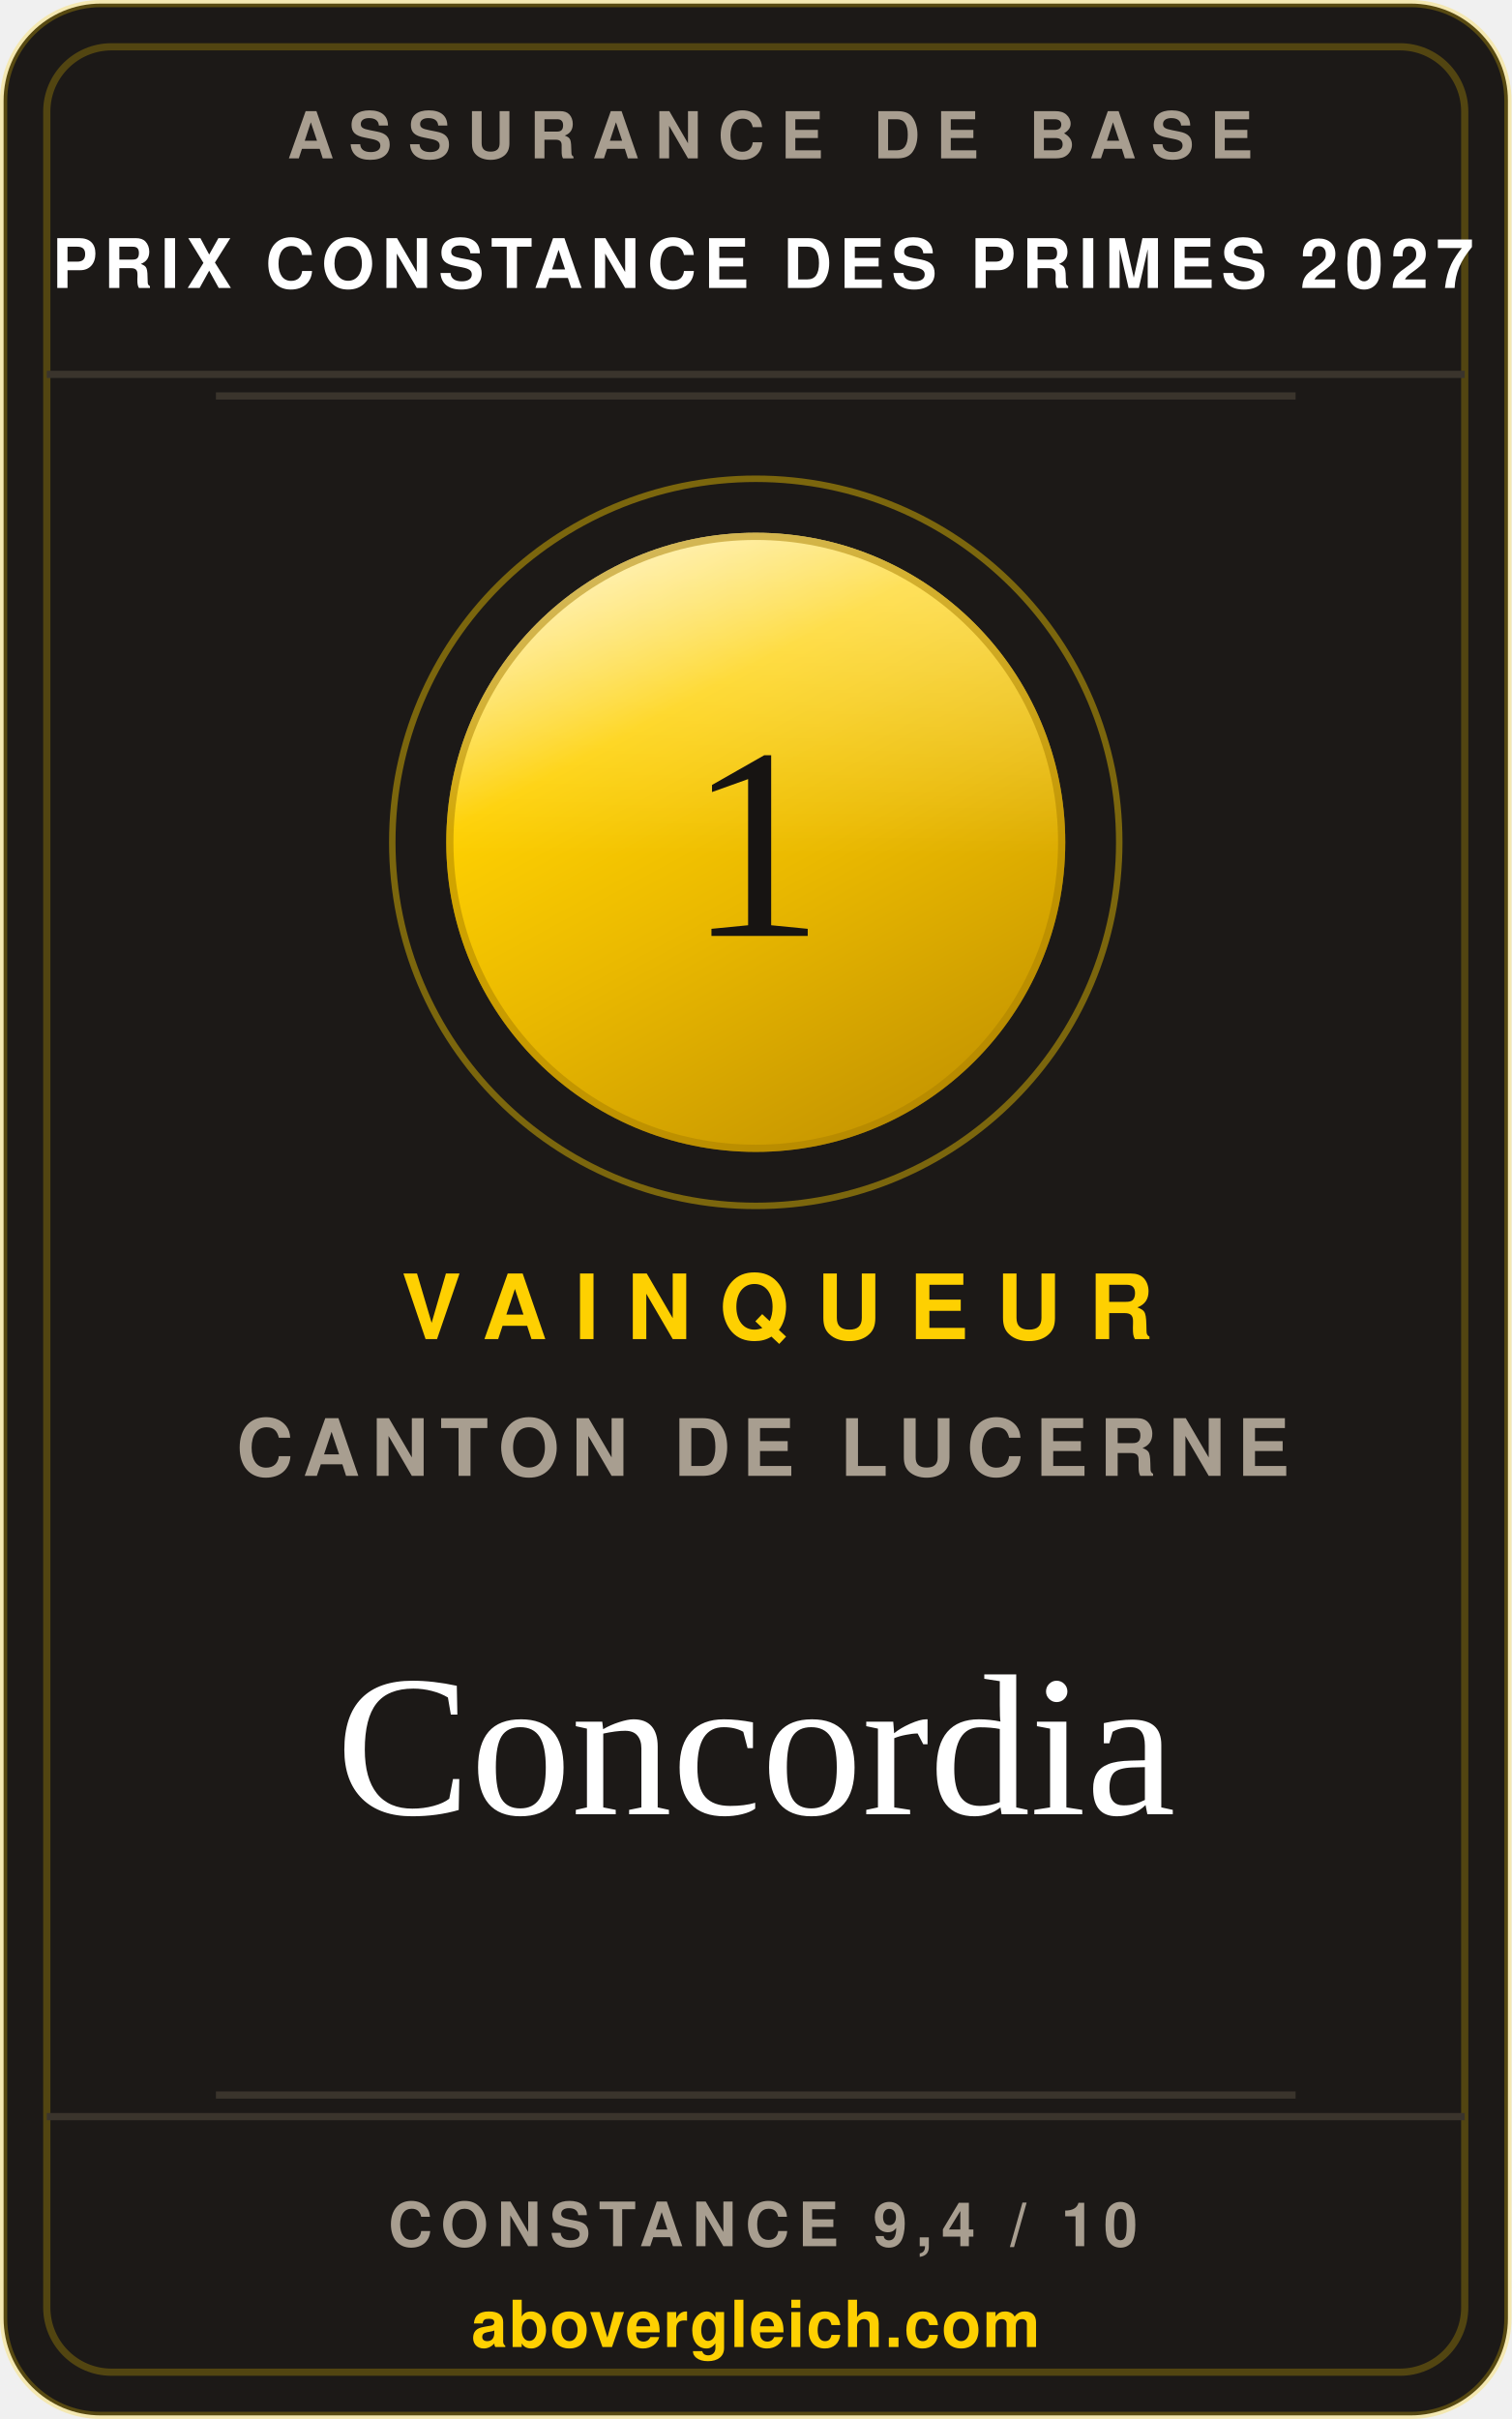
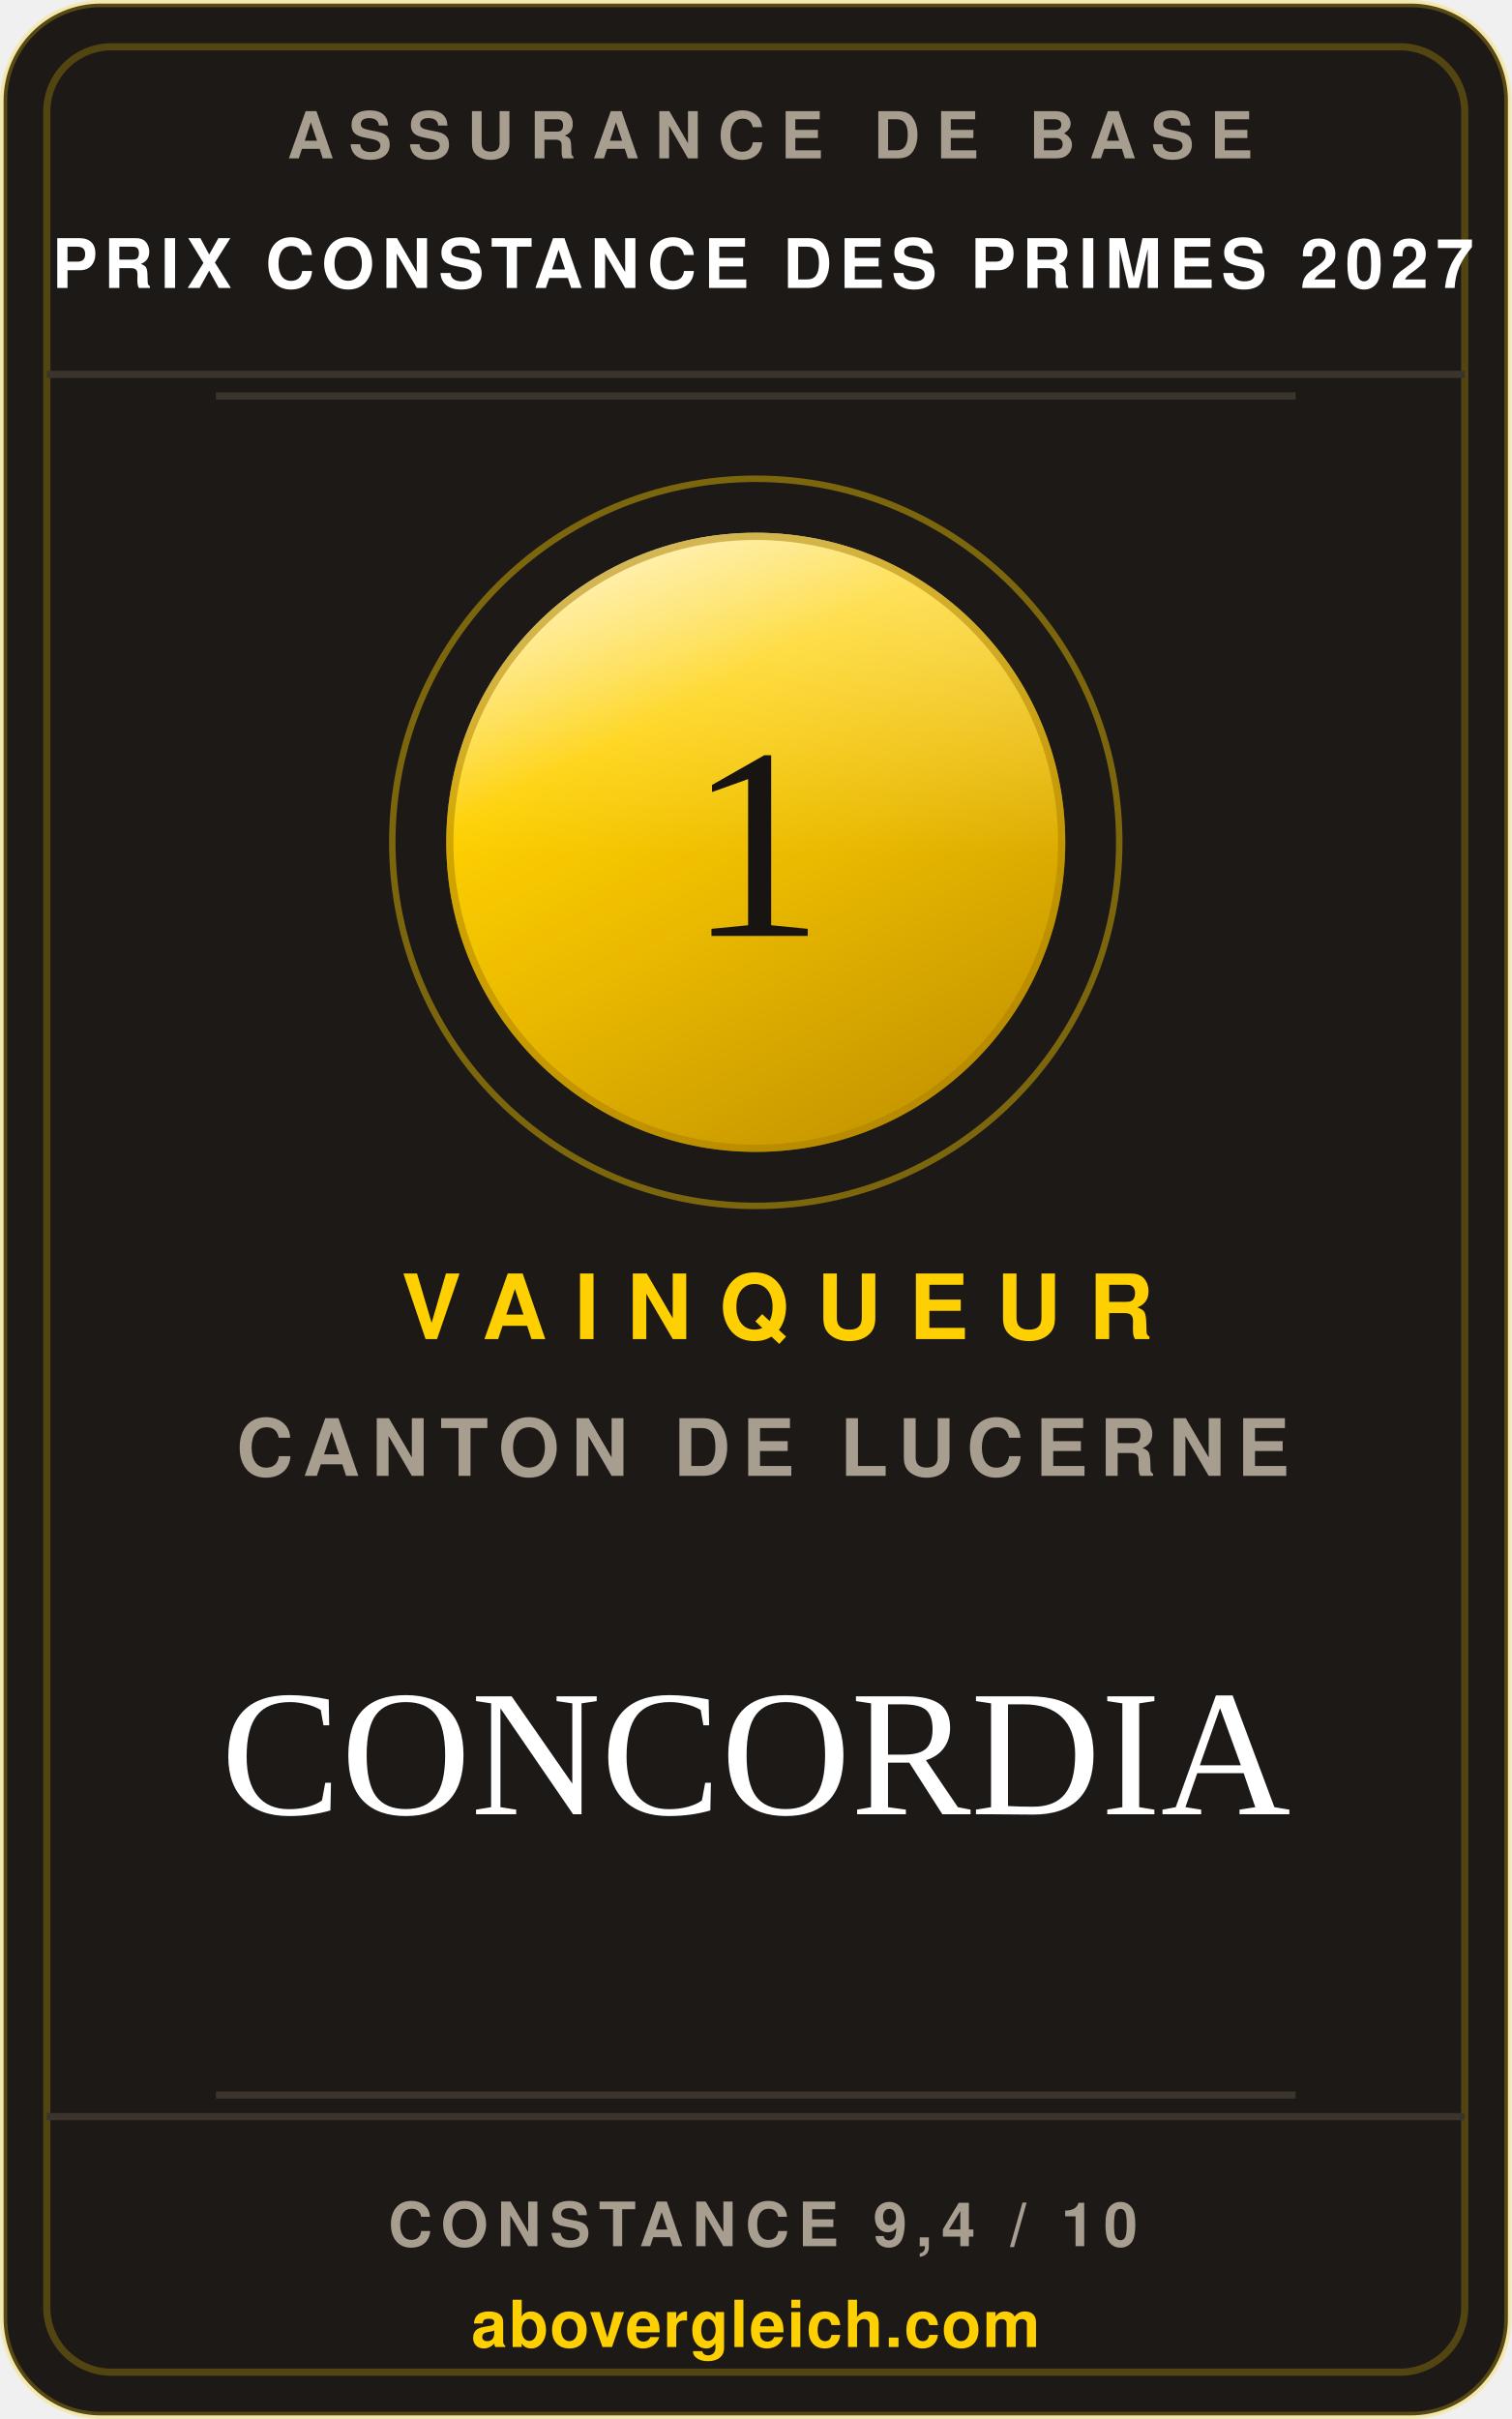
- <svg xmlns="http://www.w3.org/2000/svg" width="240" height="384" viewBox="0 0 210 336" role="img" aria-label="abovergleich Prix Constance des primes 2027 : Caisse-maladie la plus constante dans le canton de Lucerne 2027, Concordia">
+ <svg xmlns="http://www.w3.org/2000/svg" width="240" height="384" viewBox="0 0 210 336" role="img" aria-label="abovergleich Prix Constance des primes 2027 : Caisse-maladie la plus constante dans le canton de Lucerne 2027, CONCORDIA">
  <style>.s{font-family:'Helvetica Neue',Helvetica,Arial,sans-serif}.v{font-family:Georgia,'Times New Roman',serif}</style>
  <defs>
    <linearGradient id="metall" x1="0.18" y1="0" x2="0.72" y2="1">
      <stop offset="0%" stop-color="#ffeea6" />
      <stop offset="30%" stop-color="#fed001" />
      <stop offset="58%" stop-color="#eab900" />
      <stop offset="100%" stop-color="#c49400" />
    </linearGradient>
    <linearGradient id="glanz" x1="0" y1="0" x2="0" y2="1">
      <stop offset="0%" stop-color="#ffffff" stop-opacity="0.42" />
      <stop offset="52%" stop-color="#ffffff" stop-opacity="0" />
    </linearGradient>
  </defs>
  <rect x="0.5" y="0.5" width="209" height="335" rx="13.5" fill="#1c1917" stroke="rgba(254,208,1,0.26)" />
  <rect x="6.5" y="6.5" width="197" height="323" rx="9" fill="none" stroke="rgba(254,208,1,0.24)" />
  <text class="s" x="107" y="22" text-anchor="middle" font-size="9" font-weight="700" letter-spacing="2.2" fill="#a89e90">ASSURANCE DE BASE</text>
  <text class="s" x="106" y="40" text-anchor="middle" font-size="9.5" font-weight="700" letter-spacing="1.0" fill="#ffffff" textLength="190" lengthAdjust="spacingAndGlyphs">PRIX CONSTANCE DES PRIMES 2027</text>
  <line x1="6.5" y1="52" x2="203.5" y2="52" stroke="#3a342c" />
  <line x1="30" y1="55" x2="180" y2="55" stroke="#3a342c" />
  <circle cx="105" cy="117" r="50.5" fill="none" stroke="rgba(254,208,1,0.42)" stroke-width="0.9" />
  <circle cx="105" cy="117" r="43" fill="url(#metall)" />
  <circle cx="105" cy="117" r="43" fill="url(#glanz)" />
  <circle cx="105" cy="117" r="42.5" fill="none" stroke="#a97f00" stroke-opacity="0.5" stroke-width="1" />
  <text class="v" x="105" y="130" text-anchor="middle" font-size="38" fill="#171412">1</text>
  <text class="s" x="108" y="186" text-anchor="middle" font-size="12.5" font-weight="700" letter-spacing="3.8" fill="#fed001">VAINQUEUR</text>
  <text class="s" x="106" y="205" text-anchor="middle" font-size="11" font-weight="600" letter-spacing="1.6" fill="#a89e90">CANTON DE LUCERNE</text>
-   <text class="v" x="105" y="252" text-anchor="middle" font-size="28" fill="#ffffff">Concordia</text>
+   <text class="v" x="105" y="252" text-anchor="middle" font-size="25" fill="#ffffff">CONCORDIA</text>
  <line x1="30" y1="291" x2="180" y2="291" stroke="#3a342c" />
  <line x1="6.5" y1="294" x2="203.5" y2="294" stroke="#3a342c" />
  <text class="s" x="106" y="312" text-anchor="middle" font-size="8.5" font-weight="700" letter-spacing="1.2" fill="#a89e90">CONSTANCE 9,4 / 10</text>
  <text class="s" x="105" y="326" text-anchor="middle" font-size="9" font-weight="700" letter-spacing="0.2" fill="#fed001">abovergleich.com</text>
</svg>
